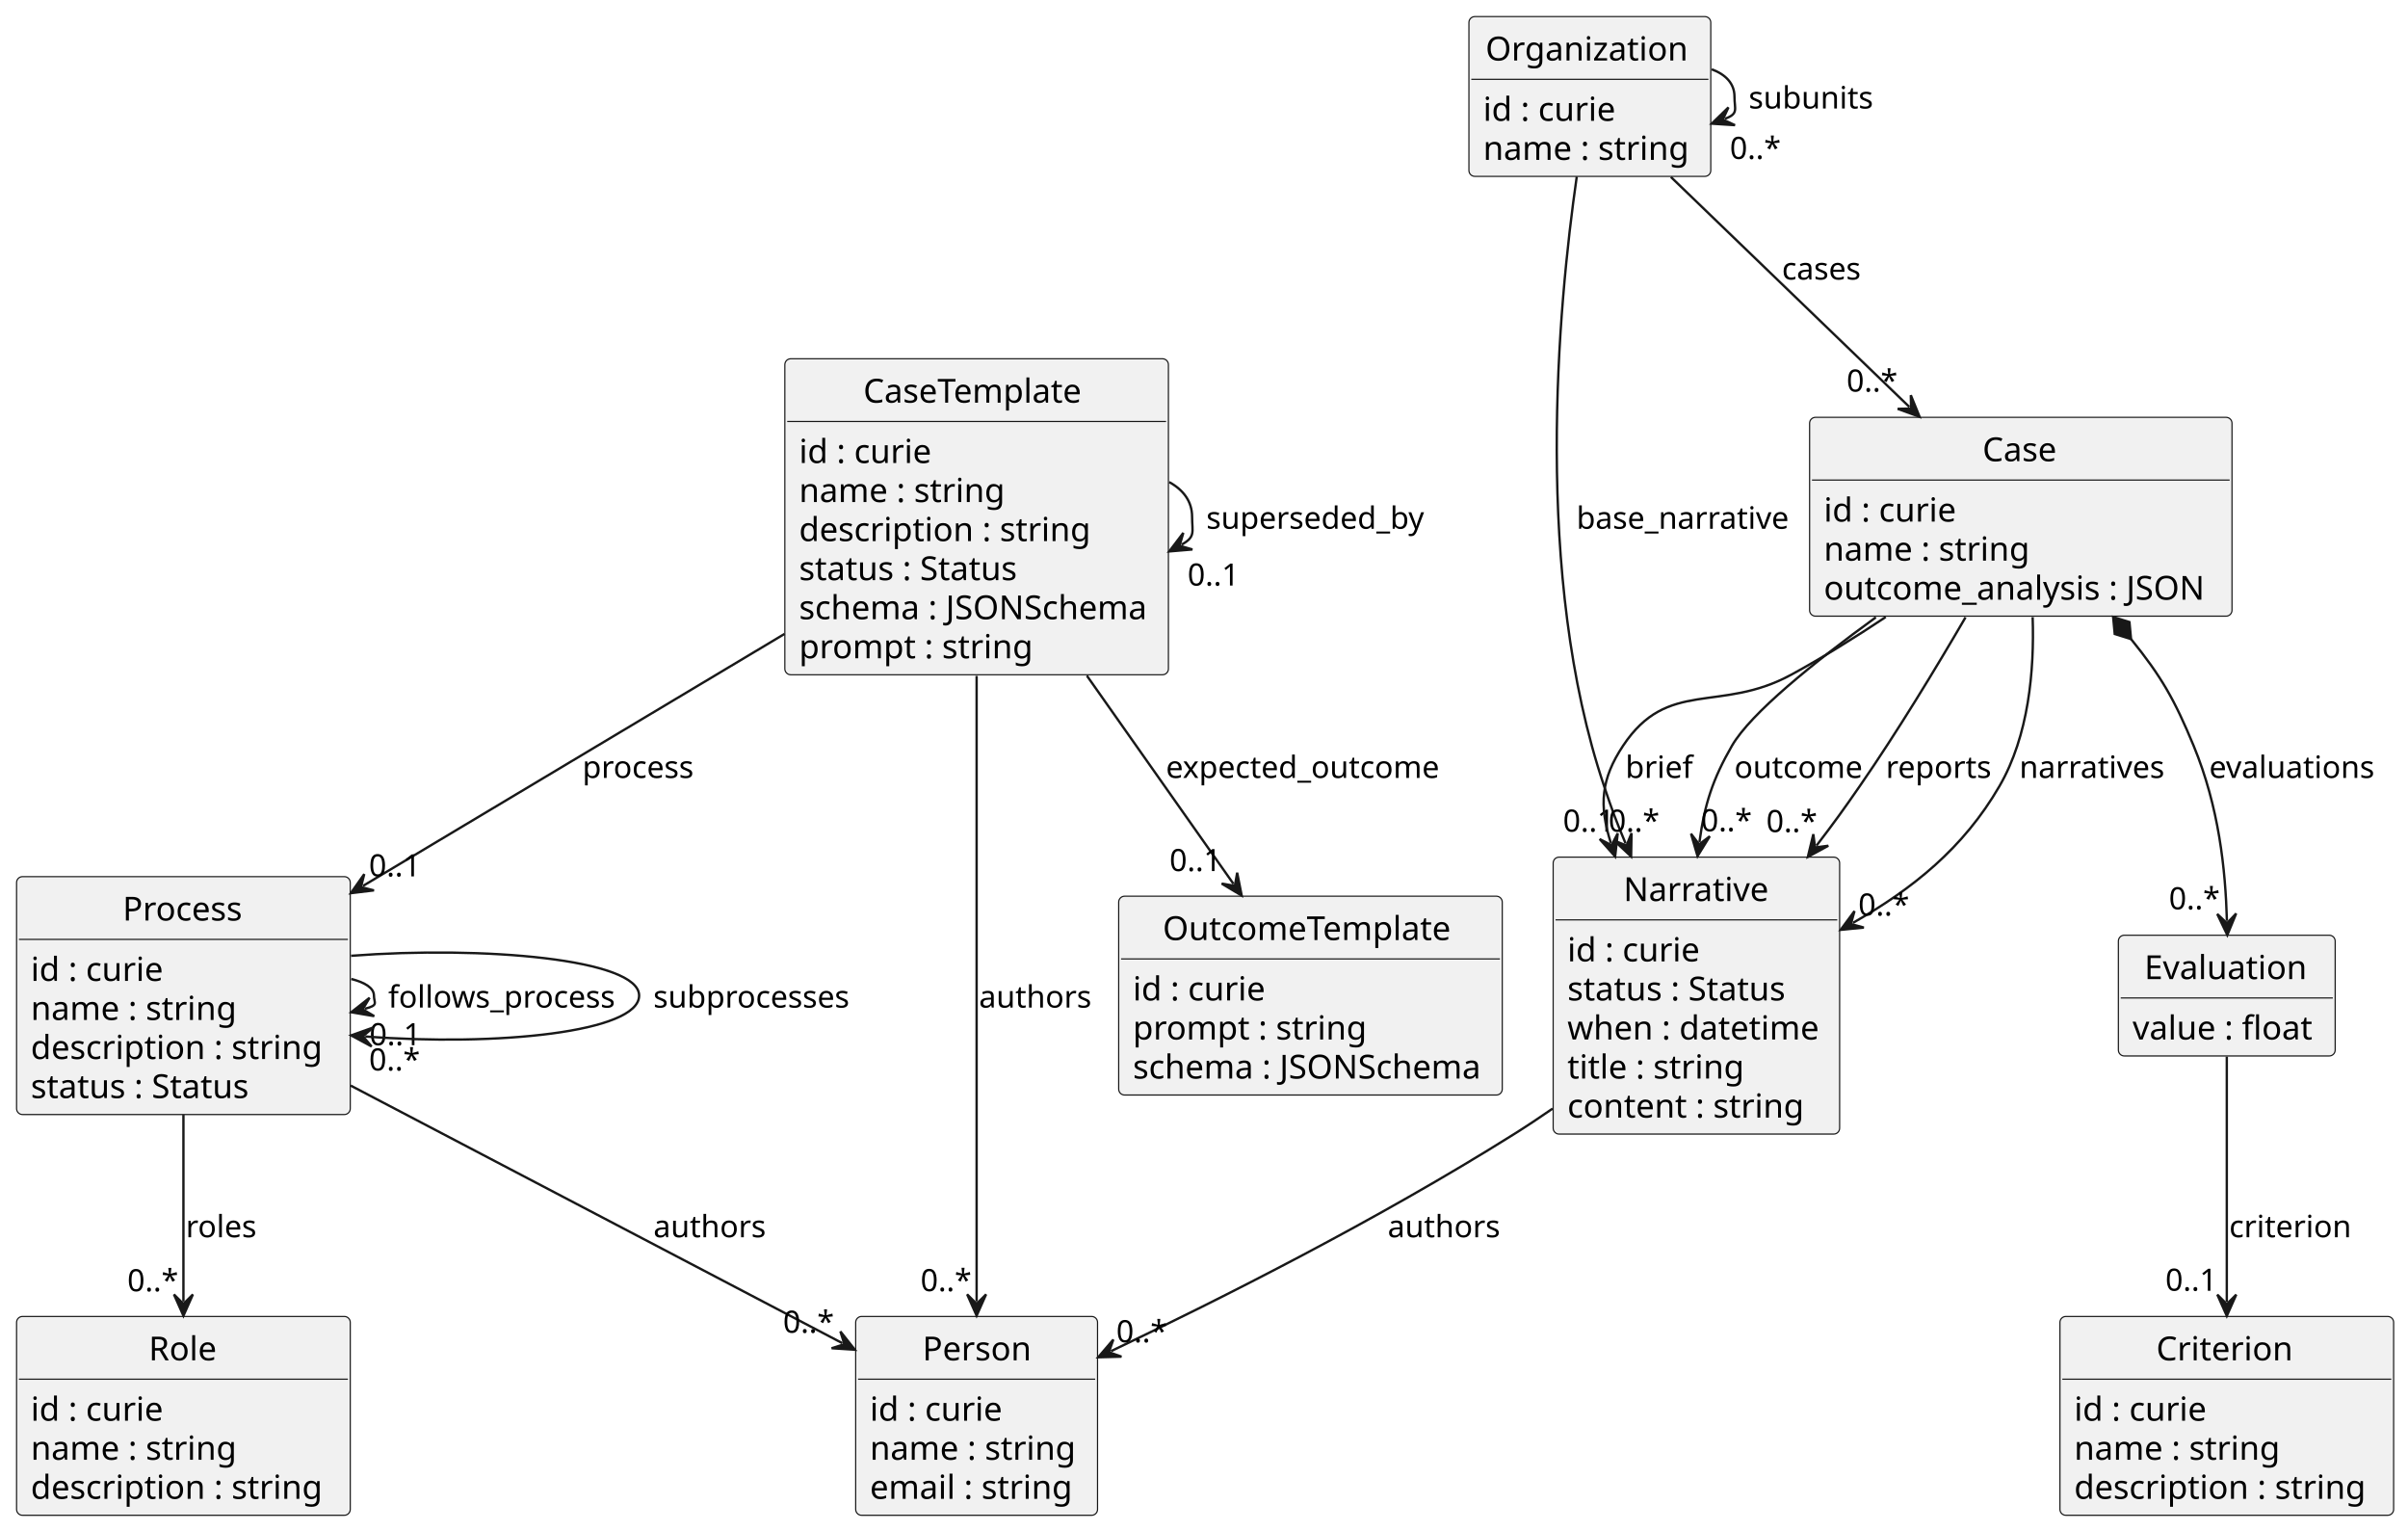
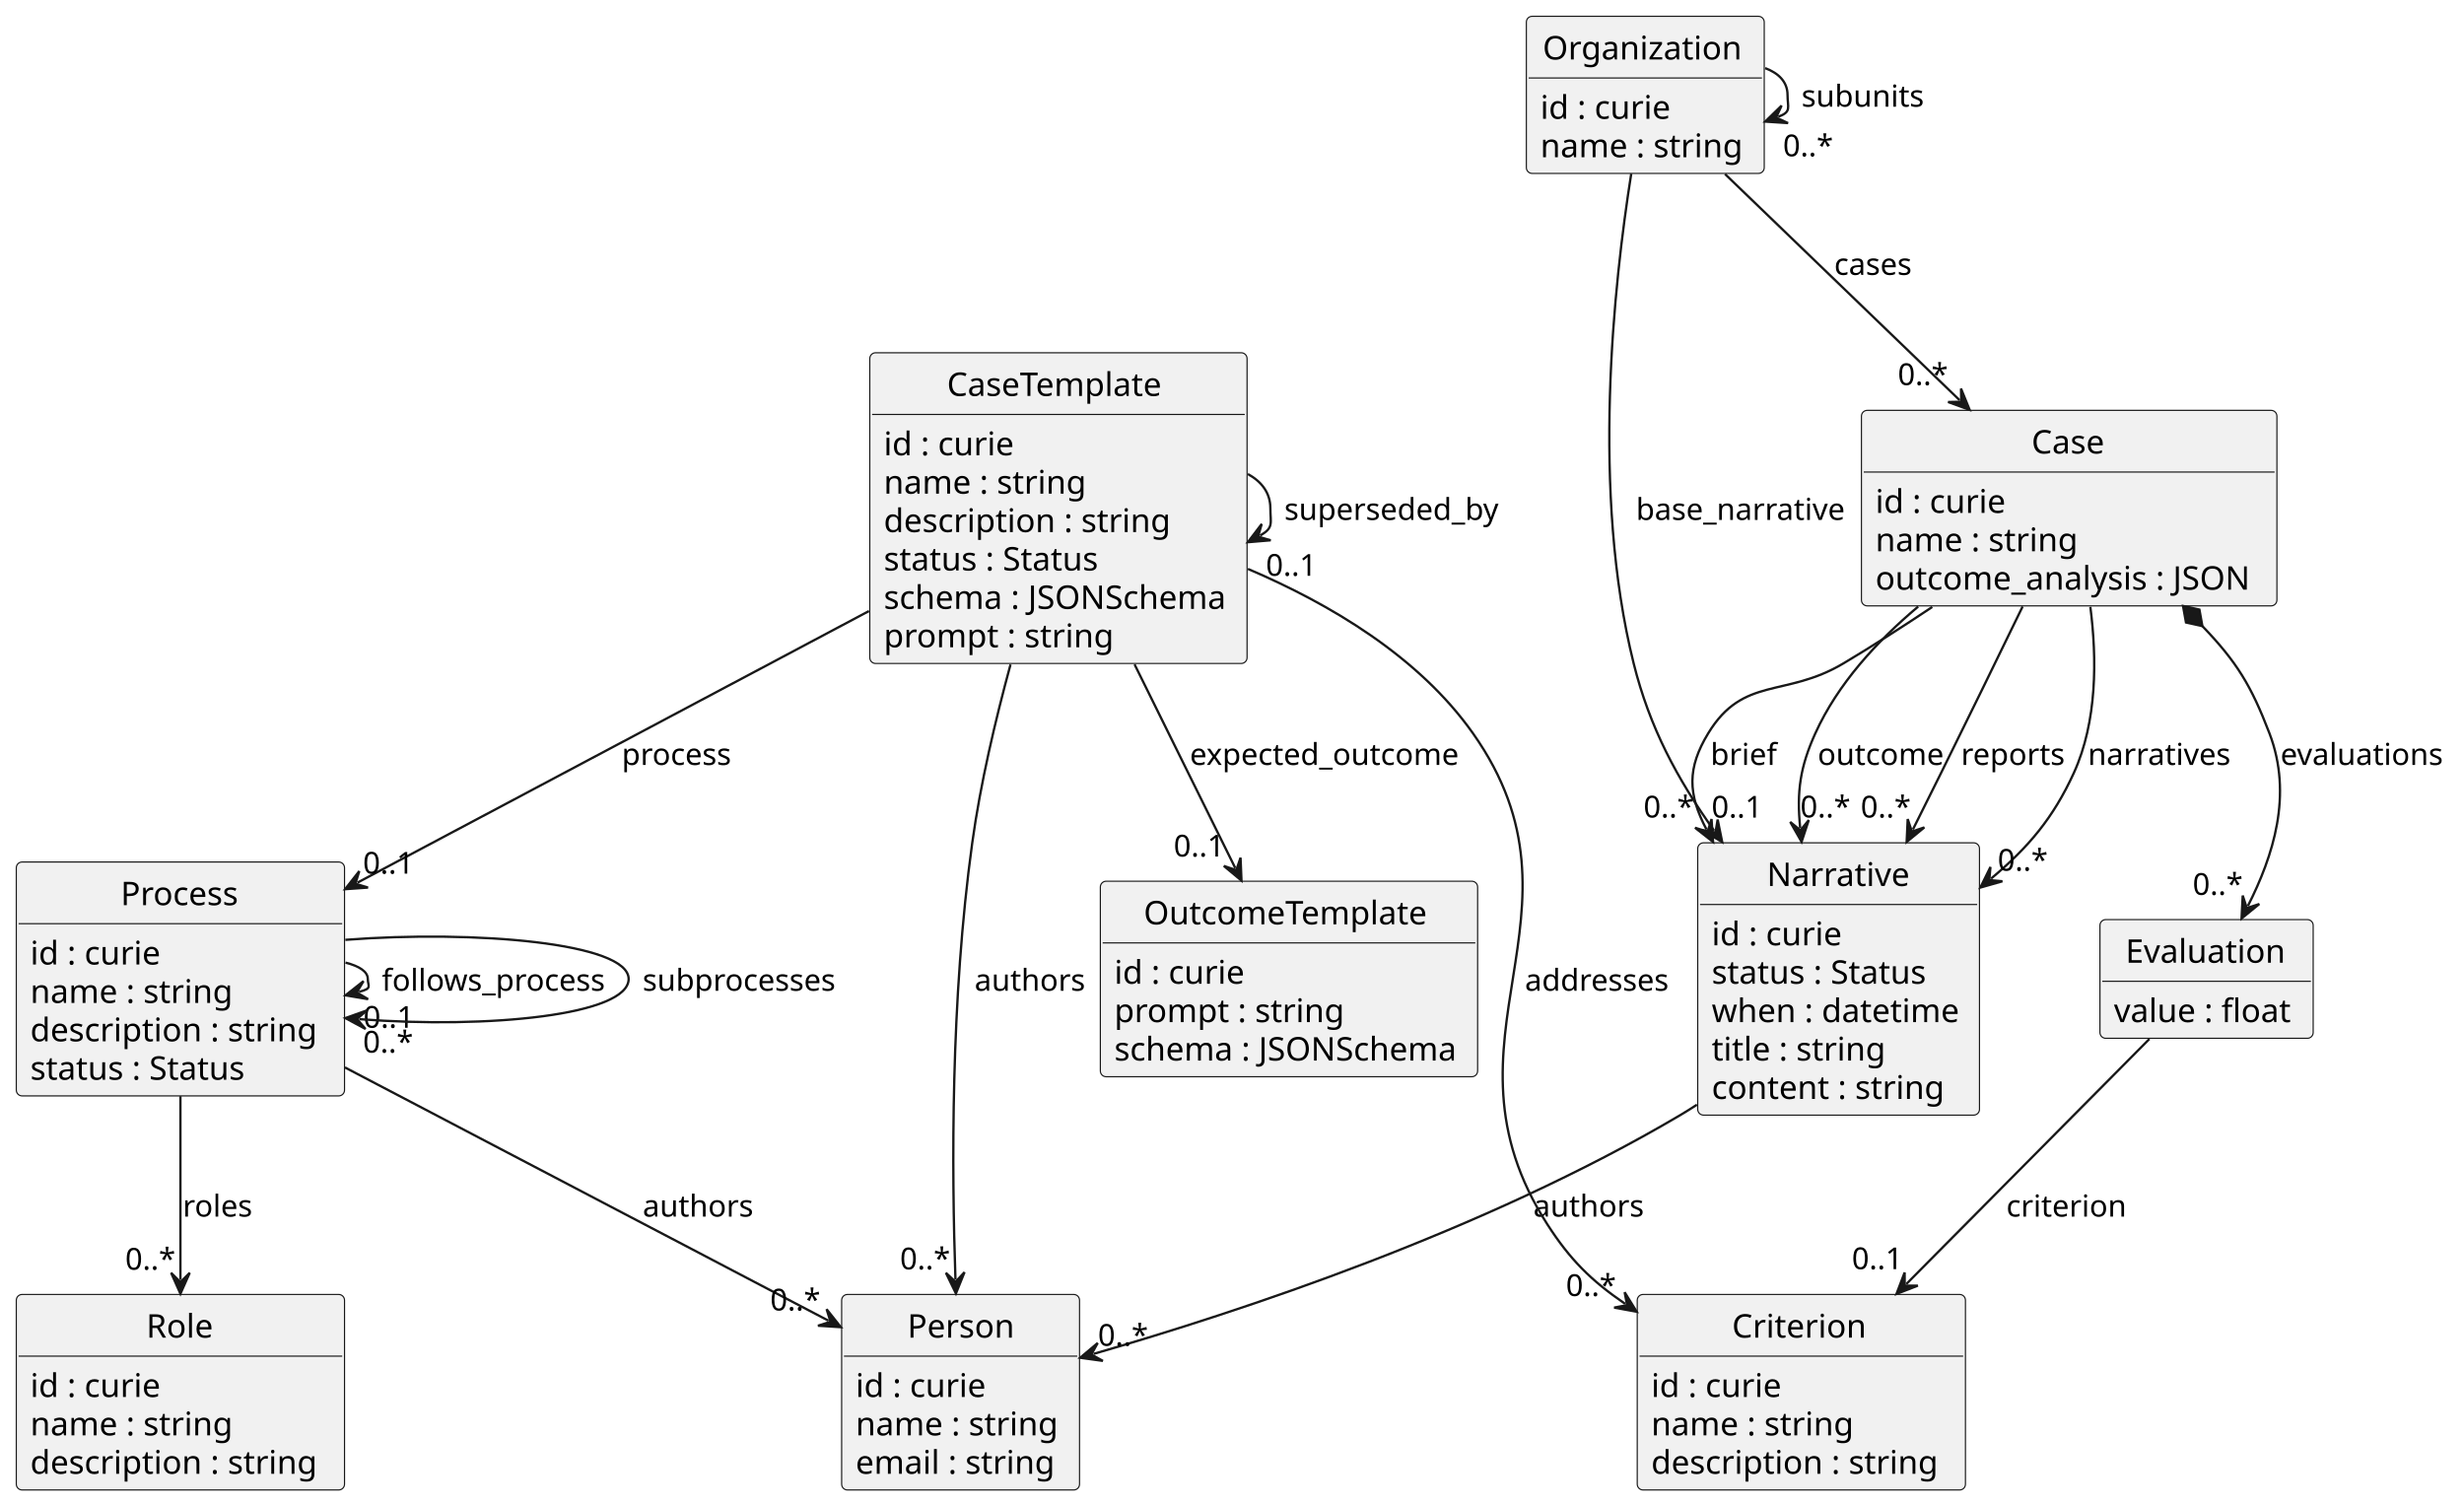
- <svg xmlns="http://www.w3.org/2000/svg" xmlns:xlink="http://www.w3.org/1999/xlink" contentStyleType="text/css" data-diagram-type="CLASS" height="646px" preserveAspectRatio="none" style="width:1017px;height:646px;background:#FFFFFF;" version="1.1" viewBox="0 0 1017 646" width="1017px" zoomAndPan="magnify">
+ <svg xmlns="http://www.w3.org/2000/svg" xmlns:xlink="http://www.w3.org/1999/xlink" contentStyleType="text/css" data-diagram-type="CLASS" height="646px" preserveAspectRatio="none" style="width:1058px;height:646px;background:#FFFFFF;" version="1.1" viewBox="0 0 1058 646" width="1058px" zoomAndPan="magnify">
  <defs />
  <g>
    <a href="" target="_top" title="None" xlink:actuate="onRequest" xlink:href="" xlink:show="new" xlink:title="None" xlink:type="simple">
      <g class="entity" data-entity="Process" data-source-line="4" data-uid="ent0002" id="entity_Process">
        <rect fill="#F1F1F1" height="100.441" rx="2.5" ry="2.5" style="stroke:#181818;stroke-width:0.5;" width="140.933" x="7" y="370.13" />
        <text fill="#000000" font-family="sans-serif" font-size="14" lengthAdjust="spacing" textLength="51.31" x="51.811" y="388.665">Process</text>
        <line style="stroke:#181818;stroke-width:0.5;" x1="8" x2="146.933" y1="396.618" y2="396.618" />
        <text fill="#000000" font-family="sans-serif" font-size="14" lengthAdjust="spacing" textLength="59.582" x="13" y="414.153">id : curie</text>
        <text fill="#000000" font-family="sans-serif" font-size="14" lengthAdjust="spacing" textLength="90.145" x="13" y="430.642">name : string</text>
        <text fill="#000000" font-family="sans-serif" font-size="14" lengthAdjust="spacing" textLength="128.933" x="13" y="447.13">description : string</text>
        <text fill="#000000" font-family="sans-serif" font-size="14" lengthAdjust="spacing" textLength="96.024" x="13" y="463.618">status : Status</text>
      </g>
    </a>
    <a href="" target="_top" title="None" xlink:actuate="onRequest" xlink:href="" xlink:show="new" xlink:title="None" xlink:type="simple">
      <g class="entity" data-entity="Role" data-source-line="10" data-uid="ent0003" id="entity_Role">
        <rect fill="#F1F1F1" height="83.953" rx="2.5" ry="2.5" style="stroke:#181818;stroke-width:0.5;" width="140.933" x="7" y="555.82" />
        <text fill="#000000" font-family="sans-serif" font-size="14" lengthAdjust="spacing" textLength="29.299" x="62.817" y="574.355">Role</text>
        <line style="stroke:#181818;stroke-width:0.5;" x1="8" x2="146.933" y1="582.308" y2="582.308" />
        <text fill="#000000" font-family="sans-serif" font-size="14" lengthAdjust="spacing" textLength="59.582" x="13" y="599.843">id : curie</text>
        <text fill="#000000" font-family="sans-serif" font-size="14" lengthAdjust="spacing" textLength="90.145" x="13" y="616.332">name : string</text>
        <text fill="#000000" font-family="sans-serif" font-size="14" lengthAdjust="spacing" textLength="128.933" x="13" y="632.82">description : string</text>
      </g>
    </a>
    <a href="" target="_top" title="None" xlink:actuate="onRequest" xlink:href="" xlink:show="new" xlink:title="None" xlink:type="simple">
      <g class="entity" data-entity="Person" data-source-line="16" data-uid="ent0005" id="entity_Person">
        <rect fill="#F1F1F1" height="83.953" rx="2.5" ry="2.5" style="stroke:#181818;stroke-width:0.5;" width="102.145" x="361.39" y="555.82" />
        <text fill="#000000" font-family="sans-serif" font-size="14" lengthAdjust="spacing" textLength="45.691" x="389.617" y="574.355">Person</text>
        <line style="stroke:#181818;stroke-width:0.5;" x1="362.39" x2="462.536" y1="582.308" y2="582.308" />
        <text fill="#000000" font-family="sans-serif" font-size="14" lengthAdjust="spacing" textLength="59.582" x="367.39" y="599.843">id : curie</text>
        <text fill="#000000" font-family="sans-serif" font-size="14" lengthAdjust="spacing" textLength="90.145" x="367.39" y="616.332">name : string</text>
        <text fill="#000000" font-family="sans-serif" font-size="14" lengthAdjust="spacing" textLength="89.551" x="367.39" y="632.82">email : string</text>
      </g>
    </a>
    <a href="" target="_top" title="None" xlink:actuate="onRequest" xlink:href="" xlink:show="new" xlink:title="None" xlink:type="simple">
      <g class="entity" data-entity="CaseTemplate" data-source-line="21" data-uid="ent0006" id="entity_CaseTemplate">
-         <rect fill="#F1F1F1" height="133.418" rx="2.5" ry="2.5" style="stroke:#181818;stroke-width:0.5;" width="162.001" x="331.47" y="151.47" />
-         <text fill="#000000" font-family="sans-serif" font-size="14" lengthAdjust="spacing" textLength="95.703" x="364.619" y="170.005">CaseTemplate</text>
-         <line style="stroke:#181818;stroke-width:0.5;" x1="332.47" x2="492.471" y1="177.958" y2="177.958" />
-         <text fill="#000000" font-family="sans-serif" font-size="14" lengthAdjust="spacing" textLength="59.582" x="337.47" y="195.493">id : curie</text>
-         <text fill="#000000" font-family="sans-serif" font-size="14" lengthAdjust="spacing" textLength="90.145" x="337.47" y="211.982">name : string</text>
-         <text fill="#000000" font-family="sans-serif" font-size="14" lengthAdjust="spacing" textLength="128.933" x="337.47" y="228.47">description : string</text>
-         <text fill="#000000" font-family="sans-serif" font-size="14" lengthAdjust="spacing" textLength="96.024" x="337.47" y="244.958">status : Status</text>
-         <text fill="#000000" font-family="sans-serif" font-size="14" lengthAdjust="spacing" textLength="150.001" x="337.47" y="261.447">schema : JSONSchema</text>
-         <text fill="#000000" font-family="sans-serif" font-size="14" lengthAdjust="spacing" textLength="103.113" x="337.47" y="277.935">prompt : string</text>
+         <rect fill="#F1F1F1" height="133.418" rx="2.5" ry="2.5" style="stroke:#181818;stroke-width:0.5;" width="162.001" x="373.47" y="151.47" />
+         <text fill="#000000" font-family="sans-serif" font-size="14" lengthAdjust="spacing" textLength="95.703" x="406.619" y="170.005">CaseTemplate</text>
+         <line style="stroke:#181818;stroke-width:0.5;" x1="374.47" x2="534.471" y1="177.958" y2="177.958" />
+         <text fill="#000000" font-family="sans-serif" font-size="14" lengthAdjust="spacing" textLength="59.582" x="379.47" y="195.493">id : curie</text>
+         <text fill="#000000" font-family="sans-serif" font-size="14" lengthAdjust="spacing" textLength="90.145" x="379.47" y="211.982">name : string</text>
+         <text fill="#000000" font-family="sans-serif" font-size="14" lengthAdjust="spacing" textLength="128.933" x="379.47" y="228.47">description : string</text>
+         <text fill="#000000" font-family="sans-serif" font-size="14" lengthAdjust="spacing" textLength="96.024" x="379.47" y="244.958">status : Status</text>
+         <text fill="#000000" font-family="sans-serif" font-size="14" lengthAdjust="spacing" textLength="150.001" x="379.47" y="261.447">schema : JSONSchema</text>
+         <text fill="#000000" font-family="sans-serif" font-size="14" lengthAdjust="spacing" textLength="103.113" x="379.47" y="277.935">prompt : string</text>
      </g>
    </a>
    <a href="" target="_top" title="None" xlink:actuate="onRequest" xlink:href="" xlink:show="new" xlink:title="None" xlink:type="simple">
      <g class="entity" data-entity="Narrative" data-source-line="33" data-uid="ent0011" id="entity_Narrative">
-         <rect fill="#F1F1F1" height="116.93" rx="2.5" ry="2.5" style="stroke:#181818;stroke-width:0.5;" width="120.985" x="655.97" y="361.89" />
-         <text fill="#000000" font-family="sans-serif" font-size="14" lengthAdjust="spacing" textLength="61.592" x="685.667" y="380.425">Narrative</text>
-         <line style="stroke:#181818;stroke-width:0.5;" x1="656.97" x2="775.955" y1="388.378" y2="388.378" />
-         <text fill="#000000" font-family="sans-serif" font-size="14" lengthAdjust="spacing" textLength="59.582" x="661.97" y="405.913">id : curie</text>
-         <text fill="#000000" font-family="sans-serif" font-size="14" lengthAdjust="spacing" textLength="96.024" x="661.97" y="422.402">status : Status</text>
-         <text fill="#000000" font-family="sans-serif" font-size="14" lengthAdjust="spacing" textLength="108.985" x="661.97" y="438.89">when : datetime</text>
-         <text fill="#000000" font-family="sans-serif" font-size="14" lengthAdjust="spacing" textLength="79.222" x="661.97" y="455.378">title : string</text>
-         <text fill="#000000" font-family="sans-serif" font-size="14" lengthAdjust="spacing" textLength="104.275" x="661.97" y="471.867">content : string</text>
+         <rect fill="#F1F1F1" height="116.93" rx="2.5" ry="2.5" style="stroke:#181818;stroke-width:0.5;" width="120.985" x="728.97" y="361.89" />
+         <text fill="#000000" font-family="sans-serif" font-size="14" lengthAdjust="spacing" textLength="61.592" x="758.667" y="380.425">Narrative</text>
+         <line style="stroke:#181818;stroke-width:0.5;" x1="729.97" x2="848.955" y1="388.378" y2="388.378" />
+         <text fill="#000000" font-family="sans-serif" font-size="14" lengthAdjust="spacing" textLength="59.582" x="734.97" y="405.913">id : curie</text>
+         <text fill="#000000" font-family="sans-serif" font-size="14" lengthAdjust="spacing" textLength="96.024" x="734.97" y="422.402">status : Status</text>
+         <text fill="#000000" font-family="sans-serif" font-size="14" lengthAdjust="spacing" textLength="108.985" x="734.97" y="438.89">when : datetime</text>
+         <text fill="#000000" font-family="sans-serif" font-size="14" lengthAdjust="spacing" textLength="79.222" x="734.97" y="455.378">title : string</text>
+         <text fill="#000000" font-family="sans-serif" font-size="14" lengthAdjust="spacing" textLength="104.275" x="734.97" y="471.867">content : string</text>
      </g>
    </a>
    <a href="" target="_top" title="None" xlink:actuate="onRequest" xlink:href="" xlink:show="new" xlink:title="None" xlink:type="simple">
      <g class="entity" data-entity="OutcomeTemplate" data-source-line="42" data-uid="ent0014" id="entity_OutcomeTemplate">
        <rect fill="#F1F1F1" height="83.953" rx="2.5" ry="2.5" style="stroke:#181818;stroke-width:0.5;" width="162.001" x="472.47" y="378.38" />
        <text fill="#000000" font-family="sans-serif" font-size="14" lengthAdjust="spacing" textLength="124.79" x="491.075" y="396.915">OutcomeTemplate</text>
        <line style="stroke:#181818;stroke-width:0.5;" x1="473.47" x2="633.471" y1="404.868" y2="404.868" />
        <text fill="#000000" font-family="sans-serif" font-size="14" lengthAdjust="spacing" textLength="59.582" x="478.47" y="422.403">id : curie</text>
        <text fill="#000000" font-family="sans-serif" font-size="14" lengthAdjust="spacing" textLength="103.113" x="478.47" y="438.892">prompt : string</text>
        <text fill="#000000" font-family="sans-serif" font-size="14" lengthAdjust="spacing" textLength="150.001" x="478.47" y="455.38">schema : JSONSchema</text>
      </g>
    </a>
    <a href="" target="_top" title="None" xlink:actuate="onRequest" xlink:href="" xlink:show="new" xlink:title="None" xlink:type="simple">
      <g class="entity" data-entity="Organization" data-source-line="48" data-uid="ent0016" id="entity_Organization">
-         <rect fill="#F1F1F1" height="67.465" rx="2.5" ry="2.5" style="stroke:#181818;stroke-width:0.5;" width="102.145" x="620.39" y="7" />
-         <text fill="#000000" font-family="sans-serif" font-size="14" lengthAdjust="spacing" textLength="88.129" x="627.398" y="25.535">Organization</text>
-         <line style="stroke:#181818;stroke-width:0.5;" x1="621.39" x2="721.535" y1="33.488" y2="33.488" />
-         <text fill="#000000" font-family="sans-serif" font-size="14" lengthAdjust="spacing" textLength="59.582" x="626.39" y="51.023">id : curie</text>
-         <text fill="#000000" font-family="sans-serif" font-size="14" lengthAdjust="spacing" textLength="90.145" x="626.39" y="67.512">name : string</text>
+         <rect fill="#F1F1F1" height="67.465" rx="2.5" ry="2.5" style="stroke:#181818;stroke-width:0.5;" width="102.145" x="655.39" y="7" />
+         <text fill="#000000" font-family="sans-serif" font-size="14" lengthAdjust="spacing" textLength="88.129" x="662.398" y="25.535">Organization</text>
+         <line style="stroke:#181818;stroke-width:0.5;" x1="656.39" x2="756.535" y1="33.488" y2="33.488" />
+         <text fill="#000000" font-family="sans-serif" font-size="14" lengthAdjust="spacing" textLength="59.582" x="661.39" y="51.023">id : curie</text>
+         <text fill="#000000" font-family="sans-serif" font-size="14" lengthAdjust="spacing" textLength="90.145" x="661.39" y="67.512">name : string</text>
      </g>
    </a>
    <a href="" target="_top" title="None" xlink:actuate="onRequest" xlink:href="" xlink:show="new" xlink:title="None" xlink:type="simple">
      <g class="entity" data-entity="Case" data-source-line="52" data-uid="ent0017" id="entity_Case">
-         <rect fill="#F1F1F1" height="83.953" rx="2.5" ry="2.5" style="stroke:#181818;stroke-width:0.5;" width="178.4" x="764.27" y="176.2" />
-         <text fill="#000000" font-family="sans-serif" font-size="14" lengthAdjust="spacing" textLength="32.355" x="837.293" y="194.735">Case</text>
-         <line style="stroke:#181818;stroke-width:0.5;" x1="765.27" x2="941.67" y1="202.688" y2="202.688" />
-         <text fill="#000000" font-family="sans-serif" font-size="14" lengthAdjust="spacing" textLength="59.582" x="770.27" y="220.223">id : curie</text>
-         <text fill="#000000" font-family="sans-serif" font-size="14" lengthAdjust="spacing" textLength="90.145" x="770.27" y="236.712">name : string</text>
-         <text fill="#000000" font-family="sans-serif" font-size="14" lengthAdjust="spacing" textLength="166.4" x="770.27" y="253.2">outcome_analysis : JSON</text>
+         <rect fill="#F1F1F1" height="83.953" rx="2.5" ry="2.5" style="stroke:#181818;stroke-width:0.5;" width="178.4" x="799.27" y="176.2" />
+         <text fill="#000000" font-family="sans-serif" font-size="14" lengthAdjust="spacing" textLength="32.355" x="872.293" y="194.735">Case</text>
+         <line style="stroke:#181818;stroke-width:0.5;" x1="800.27" x2="976.67" y1="202.688" y2="202.688" />
+         <text fill="#000000" font-family="sans-serif" font-size="14" lengthAdjust="spacing" textLength="59.582" x="805.27" y="220.223">id : curie</text>
+         <text fill="#000000" font-family="sans-serif" font-size="14" lengthAdjust="spacing" textLength="90.145" x="805.27" y="236.712">name : string</text>
+         <text fill="#000000" font-family="sans-serif" font-size="14" lengthAdjust="spacing" textLength="166.4" x="805.27" y="253.2">outcome_analysis : JSON</text>
      </g>
    </a>
    <a href="" target="_top" title="None" xlink:actuate="onRequest" xlink:href="" xlink:show="new" xlink:title="None" xlink:type="simple">
      <g class="entity" data-entity="Evaluation" data-source-line="64" data-uid="ent0025" id="entity_Evaluation">
-         <rect fill="#F1F1F1" height="50.977" rx="2.5" ry="2.5" style="stroke:#181818;stroke-width:0.5;" width="91.564" x="894.68" y="394.86" />
-         <text fill="#000000" font-family="sans-serif" font-size="14" lengthAdjust="spacing" textLength="69.603" x="905.66" y="413.395">Evaluation</text>
-         <line style="stroke:#181818;stroke-width:0.5;" x1="895.68" x2="985.244" y1="421.348" y2="421.348" />
-         <text fill="#000000" font-family="sans-serif" font-size="14" lengthAdjust="spacing" textLength="79.564" x="900.68" y="438.883">value : float</text>
+         <rect fill="#F1F1F1" height="50.977" rx="2.5" ry="2.5" style="stroke:#181818;stroke-width:0.5;" width="91.564" x="901.68" y="394.86" />
+         <text fill="#000000" font-family="sans-serif" font-size="14" lengthAdjust="spacing" textLength="69.603" x="912.66" y="413.395">Evaluation</text>
+         <line style="stroke:#181818;stroke-width:0.5;" x1="902.68" x2="992.244" y1="421.348" y2="421.348" />
+         <text fill="#000000" font-family="sans-serif" font-size="14" lengthAdjust="spacing" textLength="79.564" x="907.68" y="438.883">value : float</text>
      </g>
    </a>
    <a href="" target="_top" title="None" xlink:actuate="onRequest" xlink:href="" xlink:show="new" xlink:title="None" xlink:type="simple">
      <g class="entity" data-entity="Criterion" data-source-line="67" data-uid="ent0026" id="entity_Criterion">
-         <rect fill="#F1F1F1" height="83.953" rx="2.5" ry="2.5" style="stroke:#181818;stroke-width:0.5;" width="140.933" x="870" y="555.82" />
-         <text fill="#000000" font-family="sans-serif" font-size="14" lengthAdjust="spacing" textLength="59.562" x="910.686" y="574.355">Criterion</text>
-         <line style="stroke:#181818;stroke-width:0.5;" x1="871" x2="1009.933" y1="582.308" y2="582.308" />
-         <text fill="#000000" font-family="sans-serif" font-size="14" lengthAdjust="spacing" textLength="59.582" x="876" y="599.843">id : curie</text>
-         <text fill="#000000" font-family="sans-serif" font-size="14" lengthAdjust="spacing" textLength="90.145" x="876" y="616.332">name : string</text>
-         <text fill="#000000" font-family="sans-serif" font-size="14" lengthAdjust="spacing" textLength="128.933" x="876" y="632.82">description : string</text>
+         <rect fill="#F1F1F1" height="83.953" rx="2.5" ry="2.5" style="stroke:#181818;stroke-width:0.5;" width="140.933" x="703" y="555.82" />
+         <text fill="#000000" font-family="sans-serif" font-size="14" lengthAdjust="spacing" textLength="59.562" x="743.686" y="574.355">Criterion</text>
+         <line style="stroke:#181818;stroke-width:0.5;" x1="704" x2="842.933" y1="582.308" y2="582.308" />
+         <text fill="#000000" font-family="sans-serif" font-size="14" lengthAdjust="spacing" textLength="59.582" x="709" y="599.843">id : curie</text>
+         <text fill="#000000" font-family="sans-serif" font-size="14" lengthAdjust="spacing" textLength="90.145" x="709" y="616.332">name : string</text>
+         <text fill="#000000" font-family="sans-serif" font-size="14" lengthAdjust="spacing" textLength="128.933" x="709" y="632.82">description : string</text>
      </g>
    </a>
    <g class="link" data-entity-1="Process" data-entity-2="Role" data-source-line="15" data-uid="lnk4" id="link_Process_Role">
      <path codeLine="15" d="M77.47,470.69 C77.47,497.45 77.47,524.14 77.47,549.53" fill="none" id="Process-to-Role" style="stroke:#181818;stroke-width:1;" />
      <polygon fill="#181818" points="77.47,555.53,81.47,546.53,77.47,550.53,73.47,546.53,77.47,555.53" style="stroke:#181818;stroke-width:1;" />
      <text fill="#000000" font-family="sans-serif" font-size="13" lengthAdjust="spacing" textLength="30.932" x="78.47" y="522.388">roles</text>
      <text fill="#000000" font-family="sans-serif" font-size="13" lengthAdjust="spacing" textLength="22.712" x="53.774" y="545.192">0..*</text>
    </g>
    <g class="link" data-entity-1="Process" data-entity-2="Process" data-source-line="29" data-uid="lnk7" id="link_Process_Process">
      <path codeLine="29" d="M148.35,413.33 C154.26,414.84 157.93,417.18 157.93,420.35 C157.93,423.52 160.073,424.385 154.163,425.895" fill="none" id="Process-to-Process" style="stroke:#181818;stroke-width:1;" />
      <polygon fill="#181818" points="148.35,427.38,158.06,429.028,153.194,426.142,156.08,421.277,148.35,427.38" style="stroke:#181818;stroke-width:1;" />
      <text fill="#000000" font-family="sans-serif" font-size="13" lengthAdjust="spacing" textLength="100.052" x="163.93" y="425.418">follows_process</text>
      <text fill="#000000" font-family="sans-serif" font-size="13" lengthAdjust="spacing" textLength="24.667" x="156.022" y="441.302">0..1</text>
    </g>
    <g class="link" data-entity-1="Process" data-entity-2="Process" data-source-line="30" data-uid="lnk8" id="link_Process_Process">
      <path codeLine="30" d="M148.28,403.55 C203.93,399.29 269.93,404.89 269.93,420.35 C269.93,435.81 209.912,441.868 154.262,437.608" fill="none" id="Process-to-Process-1" style="stroke:#181818;stroke-width:1;" />
      <polygon fill="#181818" points="148.28,437.15,156.948,441.825,153.265,437.532,157.559,433.849,148.28,437.15" style="stroke:#181818;stroke-width:1;" />
      <text fill="#000000" font-family="sans-serif" font-size="13" lengthAdjust="spacing" textLength="85.389" x="275.93" y="425.418">subprocesses</text>
      <text fill="#000000" font-family="sans-serif" font-size="13" lengthAdjust="spacing" textLength="22.712" x="155.855" y="451.973">0..*</text>
    </g>
    <g class="link" data-entity-1="Process" data-entity-2="Person" data-source-line="31" data-uid="lnk9" id="link_Process_Person">
      <path codeLine="31" d="M148.1,458.34 C211.83,491.72 298.755,537.246 355.735,567.086" fill="none" id="Process-to-Person" style="stroke:#181818;stroke-width:1;" />
      <polygon fill="#181818" points="361.05,569.87,354.933,562.151,356.621,567.55,351.221,569.238,361.05,569.87" style="stroke:#181818;stroke-width:1;" />
      <text fill="#000000" font-family="sans-serif" font-size="13" lengthAdjust="spacing" textLength="48.109" x="275.97" y="522.388">authors</text>
      <text fill="#000000" font-family="sans-serif" font-size="13" lengthAdjust="spacing" textLength="22.712" x="330.711" y="562.699">0..*</text>
    </g>
    <g class="link" data-entity-1="CaseTemplate" data-entity-2="Process" data-source-line="32" data-uid="lnk10" id="link_CaseTemplate_Process">
-       <path codeLine="32" d="M331.37,267.63 C275.41,301.07 206.881,342.022 153.31,374.032" fill="none" id="CaseTemplate-to-Process" style="stroke:#181818;stroke-width:1;" />
-       <polygon fill="#181818" points="148.16,377.11,157.938,375.927,152.452,374.545,153.834,369.06,148.16,377.11" style="stroke:#181818;stroke-width:1;" />
-       <text fill="#000000" font-family="sans-serif" font-size="13" lengthAdjust="spacing" textLength="48.642" x="245.97" y="328.458">process</text>
-       <text fill="#000000" font-family="sans-serif" font-size="13" lengthAdjust="spacing" textLength="24.667" x="155.814" y="370.015">0..1</text>
+       <path codeLine="32" d="M373.13,262.37 C306.13,297.94 217.399,345.057 153.489,378.986" fill="none" id="CaseTemplate-to-Process" style="stroke:#181818;stroke-width:1;" />
+       <polygon fill="#181818" points="148.19,381.8,158.015,381.113,152.606,379.455,154.263,374.047,148.19,381.8" style="stroke:#181818;stroke-width:1;" />
+       <text fill="#000000" font-family="sans-serif" font-size="13" lengthAdjust="spacing" textLength="48.642" x="266.97" y="328.458">process</text>
+       <text fill="#000000" font-family="sans-serif" font-size="13" lengthAdjust="spacing" textLength="24.667" x="155.847" y="375.137">0..1</text>
    </g>
    <g class="link" data-entity-1="CaseTemplate" data-entity-2="Person" data-source-line="40" data-uid="lnk12" id="link_CaseTemplate_Person">
-       <path codeLine="40" d="M412.47,285.39 C412.47,363.33 412.47,484.39 412.47,549.49" fill="none" id="CaseTemplate-to-Person" style="stroke:#181818;stroke-width:1;" />
-       <polygon fill="#181818" points="412.47,555.49,416.47,546.49,412.47,550.49,408.47,546.49,412.47,555.49" style="stroke:#181818;stroke-width:1;" />
-       <text fill="#000000" font-family="sans-serif" font-size="13" lengthAdjust="spacing" textLength="48.109" x="413.47" y="425.418">authors</text>
-       <text fill="#000000" font-family="sans-serif" font-size="13" lengthAdjust="spacing" textLength="22.712" x="388.775" y="545.145">0..*</text>
+       <path codeLine="40" d="M433.9,285.33 C427.39,309.21 420.97,336.53 417.47,361.89 C408.16,429.16 408.634,502.303 410.254,549.404" fill="none" id="CaseTemplate-to-Person" style="stroke:#181818;stroke-width:1;" />
+       <polygon fill="#181818" points="410.46,555.4,414.148,546.268,410.288,550.403,406.153,546.543,410.46,555.4" style="stroke:#181818;stroke-width:1;" />
+       <text fill="#000000" font-family="sans-serif" font-size="13" lengthAdjust="spacing" textLength="48.109" x="418.47" y="425.418">authors</text>
+       <text fill="#000000" font-family="sans-serif" font-size="13" lengthAdjust="spacing" textLength="22.712" x="386.444" y="545.041">0..*</text>
    </g>
    <g class="link" data-entity-1="Narrative" data-entity-2="Person" data-source-line="41" data-uid="lnk13" id="link_Narrative_Person">
-       <path codeLine="41" d="M655.73,468.07 C650.31,471.81 644.84,475.45 639.47,478.82 C581.34,515.28 516.106,548.117 469.226,570.477" fill="none" id="Narrative-to-Person" style="stroke:#181818;stroke-width:1;" />
-       <polygon fill="#181818" points="463.81,573.06,473.655,572.796,468.323,570.908,470.211,565.575,463.81,573.06" style="stroke:#181818;stroke-width:1;" />
-       <text fill="#000000" font-family="sans-serif" font-size="13" lengthAdjust="spacing" textLength="48.109" x="586.08" y="522.388">authors</text>
-       <text fill="#000000" font-family="sans-serif" font-size="13" lengthAdjust="spacing" textLength="22.712" x="471.452" y="566.718">0..*</text>
+       <path codeLine="41" d="M728.64,474.34 C726.26,475.9 723.86,477.4 721.47,478.82 C636.78,528.8 532.884,563.034 469.564,581.334" fill="none" id="Narrative-to-Person" style="stroke:#181818;stroke-width:1;" />
+       <polygon fill="#181818" points="463.8,583,473.557,584.344,468.603,581.612,471.336,576.659,463.8,583" style="stroke:#181818;stroke-width:1;" />
+       <text fill="#000000" font-family="sans-serif" font-size="13" lengthAdjust="spacing" textLength="48.109" x="658.39" y="522.388">authors</text>
+       <text fill="#000000" font-family="sans-serif" font-size="13" lengthAdjust="spacing" textLength="22.712" x="471.441" y="577.87">0..*</text>
    </g>
    <g class="link" data-entity-1="CaseTemplate" data-entity-2="OutcomeTemplate" data-source-line="47" data-uid="lnk15" id="link_CaseTemplate_OutcomeTemplate">
-       <path codeLine="47" d="M459.03,285.28 C480.6,315.91 502.126,346.454 520.966,373.214" fill="none" id="CaseTemplate-to-OutcomeTemplate" style="stroke:#181818;stroke-width:1;" />
-       <polygon fill="#181818" points="524.42,378.12,522.51,368.458,521.542,374.032,515.968,373.064,524.42,378.12" style="stroke:#181818;stroke-width:1;" />
-       <text fill="#000000" font-family="sans-serif" font-size="13" lengthAdjust="spacing" textLength="119.025" x="492.41" y="328.458">expected_outcome</text>
-       <text fill="#000000" font-family="sans-serif" font-size="13" lengthAdjust="spacing" textLength="24.667" x="493.931" y="367.786">0..1</text>
+       <path codeLine="47" d="M487.16,285.28 C502.31,315.91 517.181,345.981 530.411,372.741" fill="none" id="CaseTemplate-to-OutcomeTemplate" style="stroke:#181818;stroke-width:1;" />
+       <polygon fill="#181818" points="533.07,378.12,532.667,368.279,530.854,373.638,525.496,371.825,533.07,378.12" style="stroke:#181818;stroke-width:1;" />
+       <text fill="#000000" font-family="sans-serif" font-size="13" lengthAdjust="spacing" textLength="119.025" x="510.89" y="328.458">expected_outcome</text>
+       <text fill="#000000" font-family="sans-serif" font-size="13" lengthAdjust="spacing" textLength="24.667" x="503.959" y="367.786">0..1</text>
    </g>
    <g class="link" data-entity-1="Organization" data-entity-2="Case" data-source-line="57" data-uid="lnk18" id="link_Organization_Case">
-       <path codeLine="57" d="M705.7,74.74 C735.46,103.42 774.38,140.946 806.41,171.816" fill="none" id="Organization-to-Case" style="stroke:#181818;stroke-width:1;" />
-       <polygon fill="#181818" points="810.73,175.98,807.026,166.854,807.13,172.51,801.474,172.615,810.73,175.98" style="stroke:#181818;stroke-width:1;" />
-       <text fill="#000000" font-family="sans-serif" font-size="13" lengthAdjust="spacing" textLength="34.334" x="752.57" y="118.038">cases</text>
-       <text fill="#000000" font-family="sans-serif" font-size="13" lengthAdjust="spacing" textLength="22.712" x="779.888" y="165.343">0..*</text>
+       <path codeLine="57" d="M740.7,74.74 C770.46,103.42 809.38,140.946 841.41,171.816" fill="none" id="Organization-to-Case" style="stroke:#181818;stroke-width:1;" />
+       <polygon fill="#181818" points="845.73,175.98,842.026,166.854,842.13,172.51,836.474,172.615,845.73,175.98" style="stroke:#181818;stroke-width:1;" />
+       <text fill="#000000" font-family="sans-serif" font-size="13" lengthAdjust="spacing" textLength="34.334" x="787.57" y="118.038">cases</text>
+       <text fill="#000000" font-family="sans-serif" font-size="13" lengthAdjust="spacing" textLength="22.712" x="814.888" y="165.343">0..*</text>
    </g>
    <g class="link" data-entity-1="Organization" data-entity-2="Organization" data-source-line="58" data-uid="lnk19" id="link_Organization_Organization">
-       <path codeLine="58" d="M722.93,29.26 C728.76,31.41 732.54,35.23 732.54,40.74 C732.54,46.24 734.389,47.984 728.559,50.134" fill="none" id="Organization-to-Organization" style="stroke:#181818;stroke-width:1;" />
-       <polygon fill="#181818" points="722.93,52.21,732.758,52.849,727.621,50.48,729.99,45.343,722.93,52.21" style="stroke:#181818;stroke-width:1;" />
-       <text fill="#000000" font-family="sans-serif" font-size="13" lengthAdjust="spacing" textLength="54.26" x="738.54" y="45.808">subunits</text>
-       <text fill="#000000" font-family="sans-serif" font-size="13" lengthAdjust="spacing" textLength="22.712" x="730.587" y="67.11">0..*</text>
+       <path codeLine="58" d="M757.93,29.26 C763.76,31.41 767.54,35.23 767.54,40.74 C767.54,46.24 769.389,47.984 763.559,50.134" fill="none" id="Organization-to-Organization" style="stroke:#181818;stroke-width:1;" />
+       <polygon fill="#181818" points="757.93,52.21,767.758,52.849,762.621,50.48,764.99,45.343,757.93,52.21" style="stroke:#181818;stroke-width:1;" />
+       <text fill="#000000" font-family="sans-serif" font-size="13" lengthAdjust="spacing" textLength="54.26" x="773.54" y="45.808">subunits</text>
+       <text fill="#000000" font-family="sans-serif" font-size="13" lengthAdjust="spacing" textLength="22.712" x="765.587" y="67.11">0..*</text>
    </g>
    <g class="link" data-entity-1="Organization" data-entity-2="Narrative" data-source-line="59" data-uid="lnk20" id="link_Organization_Narrative">
-       <path codeLine="59" d="M665.93,74.59 C658.01,129.54 647.49,242.83 677.47,331.89 C680.75,341.66 682.4,346.295 686.55,356.095" fill="none" id="Organization-to-Narrative" style="stroke:#181818;stroke-width:1;" />
-       <polygon fill="#181818" points="688.89,361.62,689.064,351.773,686.94,357.016,681.697,354.892,688.89,361.62" style="stroke:#181818;stroke-width:1;" />
-       <text fill="#000000" font-family="sans-serif" font-size="13" lengthAdjust="spacing" textLength="91.387" x="665.81" y="223.248">base_narrative</text>
-       <text fill="#000000" font-family="sans-serif" font-size="13" lengthAdjust="spacing" textLength="24.667" x="660.108" y="351.135">0..1</text>
+       <path codeLine="59" d="M700.42,74.59 C692.91,121.9 683.18,211.56 701.47,284.89 C708.32,312.36 720.091,334.302 736.011,356.672" fill="none" id="Organization-to-Narrative" style="stroke:#181818;stroke-width:1;" />
+       <polygon fill="#181818" points="739.49,361.56,737.53,351.908,736.591,357.486,731.013,356.547,739.49,361.56" style="stroke:#181818;stroke-width:1;" />
+       <text fill="#000000" font-family="sans-serif" font-size="13" lengthAdjust="spacing" textLength="91.387" x="702.47" y="223.248">base_narrative</text>
+       <text fill="#000000" font-family="sans-serif" font-size="13" lengthAdjust="spacing" textLength="24.667" x="734.903" y="351.068">0..1</text>
    </g>
    <g class="link" data-entity-1="Case" data-entity-2="Narrative" data-source-line="60" data-uid="lnk21" id="link_Case_Narrative">
-       <path codeLine="60" d="M796.41,260.52 C783.56,269.07 769.78,277.65 756.47,284.89 C726.36,301.24 704.4,286.34 685.47,314.89 C676.21,328.84 675.244,339.911 680.324,355.911" fill="none" id="Case-to-Narrative" style="stroke:#181818;stroke-width:1;" />
-       <polygon fill="#181818" points="682.14,361.63,683.229,351.841,680.627,356.864,675.604,354.262,682.14,361.63" style="stroke:#181818;stroke-width:1;" />
-       <text fill="#000000" font-family="sans-serif" font-size="13" lengthAdjust="spacing" textLength="29.282" x="686.47" y="328.458">brief</text>
-       <text fill="#000000" font-family="sans-serif" font-size="13" lengthAdjust="spacing" textLength="22.712" x="679.341" y="351.146">0..*</text>
+       <path codeLine="60" d="M829.68,260.62 C817.24,268.93 804.05,277.4 791.47,284.89 C766.52,299.72 748.55,290.1 733.47,314.89 C724.43,329.74 724.657,340.865 732.767,356.215" fill="none" id="Case-to-Narrative" style="stroke:#181818;stroke-width:1;" />
+       <polygon fill="#181818" points="735.57,361.52,734.902,351.694,733.234,357.099,727.829,355.431,735.57,361.52" style="stroke:#181818;stroke-width:1;" />
+       <text fill="#000000" font-family="sans-serif" font-size="13" lengthAdjust="spacing" textLength="29.282" x="734.47" y="328.458">brief</text>
+       <text fill="#000000" font-family="sans-serif" font-size="13" lengthAdjust="spacing" textLength="22.712" x="705.705" y="351.023">0..*</text>
    </g>
    <g class="link" data-entity-1="Case" data-entity-2="Narrative" data-source-line="61" data-uid="lnk22" id="link_Case_Narrative">
-       <path codeLine="61" d="M792.26,260.64 C765.96,279.73 739.41,301.14 731.47,314.89 C723.4,328.85 719.907,339.604 717.747,355.524" fill="none" id="Case-to-Narrative-1" style="stroke:#181818;stroke-width:1;" />
-       <polygon fill="#181818" points="716.94,361.47,722.114,353.089,717.612,356.515,714.186,352.014,716.94,361.47" style="stroke:#181818;stroke-width:1;" />
-       <text fill="#000000" font-family="sans-serif" font-size="13" lengthAdjust="spacing" textLength="54.939" x="732.47" y="328.458">outcome</text>
-       <text fill="#000000" font-family="sans-serif" font-size="13" lengthAdjust="spacing" textLength="22.712" x="718.382" y="350.967">0..*</text>
+       <path codeLine="61" d="M823.63,260.46 C805.97,275.28 789.07,293.67 779.47,314.89 C772.97,329.24 771.402,339.86 772.971,355.52" fill="none" id="Case-to-Narrative-1" style="stroke:#181818;stroke-width:1;" />
+       <polygon fill="#181818" points="773.57,361.49,776.652,352.136,773.071,356.515,768.692,352.934,773.57,361.49" style="stroke:#181818;stroke-width:1;" />
+       <text fill="#000000" font-family="sans-serif" font-size="13" lengthAdjust="spacing" textLength="54.939" x="780.47" y="328.458">outcome</text>
+       <text fill="#000000" font-family="sans-serif" font-size="13" lengthAdjust="spacing" textLength="22.712" x="773.017" y="350.989">0..*</text>
    </g>
    <g class="link" data-entity-1="Case" data-entity-2="Narrative" data-source-line="62" data-uid="lnk23" id="link_Case_Narrative">
-       <path codeLine="62" d="M830.12,260.65 C817.52,282.29 801.33,308.96 785.47,331.89 C778.64,341.75 774.737,347.203 767.187,357.023" fill="none" id="Case-to-Narrative-2" style="stroke:#181818;stroke-width:1;" />
-       <polygon fill="#181818" points="763.53,361.78,772.187,357.083,766.578,357.816,765.845,352.207,763.53,361.78" style="stroke:#181818;stroke-width:1;" />
-       <text fill="#000000" font-family="sans-serif" font-size="13" lengthAdjust="spacing" textLength="45.538" x="796.46" y="328.458">reports</text>
-       <text fill="#000000" font-family="sans-serif" font-size="13" lengthAdjust="spacing" textLength="22.712" x="745.969" y="351.314">0..*</text>
+       <path codeLine="62" d="M868.47,260.46 C858.09,281.81 845.16,308.28 833.47,331.89 C828.71,341.48 826.318,346.286 821.368,356.166" fill="none" id="Case-to-Narrative-2" style="stroke:#181818;stroke-width:1;" />
+       <polygon fill="#181818" points="818.68,361.53,826.288,355.275,820.92,357.06,819.135,351.692,818.68,361.53" style="stroke:#181818;stroke-width:1;" />
+       <text fill="#000000" font-family="sans-serif" font-size="13" lengthAdjust="spacing" textLength="45.538" x="842.02" y="328.458">reports</text>
+       <text fill="#000000" font-family="sans-serif" font-size="13" lengthAdjust="spacing" textLength="22.712" x="798.944" y="351.034">0..*</text>
    </g>
    <g class="link" data-entity-1="Case" data-entity-2="Narrative" data-source-line="63" data-uid="lnk24" id="link_Case_Narrative">
-       <path codeLine="63" d="M858.47,260.57 C859.23,283.07 856.82,310.58 844.47,331.89 C829.21,358.2 807.695,375.353 782.595,389.633" fill="none" id="Case-to-Narrative-3" style="stroke:#181818;stroke-width:1;" />
-       <polygon fill="#181818" points="777.38,392.6,787.181,391.626,781.726,390.127,783.225,384.673,777.38,392.6" style="stroke:#181818;stroke-width:1;" />
-       <text fill="#000000" font-family="sans-serif" font-size="13" lengthAdjust="spacing" textLength="62.283" x="852.85" y="328.458">narratives</text>
-       <text fill="#000000" font-family="sans-serif" font-size="13" lengthAdjust="spacing" textLength="22.712" x="784.833" y="386.549">0..*</text>
+       <path codeLine="63" d="M897.56,260.57 C900.4,282.68 900.55,309.81 890.47,331.89 C881.69,351.09 871.006,363.846 854.927,377.265" fill="none" id="Case-to-Narrative-3" style="stroke:#181818;stroke-width:1;" />
+       <polygon fill="#181818" points="850.32,381.11,859.793,378.414,854.159,377.906,854.667,372.272,850.32,381.11" style="stroke:#181818;stroke-width:1;" />
+       <text fill="#000000" font-family="sans-serif" font-size="13" lengthAdjust="spacing" textLength="62.283" x="896.47" y="328.458">narratives</text>
+       <text fill="#000000" font-family="sans-serif" font-size="13" lengthAdjust="spacing" textLength="22.712" x="857.767" y="373.874">0..*</text>
    </g>
    <g class="link" data-entity-1="Evaluation" data-entity-2="Criterion" data-source-line="72" data-uid="lnk27" id="link_Evaluation_Criterion">
-       <path codeLine="72" d="M940.47,446.12 C940.47,474.55 940.47,515.63 940.47,549.6" fill="none" id="Evaluation-to-Criterion" style="stroke:#181818;stroke-width:1;" />
-       <polygon fill="#181818" points="940.47,555.6,944.47,546.6,940.47,550.6,936.47,546.6,940.47,555.6" style="stroke:#181818;stroke-width:1;" />
-       <text fill="#000000" font-family="sans-serif" font-size="13" lengthAdjust="spacing" textLength="52.971" x="941.47" y="522.388">criterion</text>
-       <text fill="#000000" font-family="sans-serif" font-size="13" lengthAdjust="spacing" textLength="24.667" x="914.538" y="544.963">0..1</text>
+       <path codeLine="72" d="M922.91,446.12 C894.71,474.55 852.246,517.37 818.546,551.341" fill="none" id="Evaluation-to-Criterion" style="stroke:#181818;stroke-width:1;" />
+       <polygon fill="#181818" points="814.32,555.6,823.498,552.028,817.841,552.05,817.819,546.394,814.32,555.6" style="stroke:#181818;stroke-width:1;" />
+       <text fill="#000000" font-family="sans-serif" font-size="13" lengthAdjust="spacing" textLength="52.971" x="861.47" y="522.388">criterion</text>
+       <text fill="#000000" font-family="sans-serif" font-size="13" lengthAdjust="spacing" textLength="24.667" x="795.154" y="544.963">0..1</text>
    </g>
    <g class="link" data-entity-1="Case" data-entity-2="Evaluation" data-source-line="73" data-uid="lnk28" id="link_Case_Evaluation">
-       <path codeLine="73" d="M900.025,269.823 C912.885,285.693 918.39,295.38 926.47,314.89 C937.17,340.76 939.912,367.022 940.522,388.792" fill="none" id="Case-Evaluation" style="stroke:#181818;stroke-width:1;" />
-       <polygon fill="#181818" points="892.47,260.5,893.14,267.68,900.025,269.823,899.355,262.643,892.47,260.5" style="stroke:#181818;stroke-width:1;" />
-       <polygon fill="#181818" points="940.69,394.79,944.436,385.682,940.55,389.792,936.439,385.906,940.69,394.79" style="stroke:#181818;stroke-width:1;" />
-       <text fill="#000000" font-family="sans-serif" font-size="13" lengthAdjust="spacing" textLength="71.456" x="933.02" y="328.458">evaluations</text>
-       <text fill="#000000" font-family="sans-serif" font-size="13" lengthAdjust="spacing" textLength="22.712" x="916.021" y="383.927">0..*</text>
-     </g>
-     <g class="link" data-entity-1="CaseTemplate" data-entity-2="CaseTemplate" data-source-line="74" data-uid="lnk29" id="link_CaseTemplate_CaseTemplate">
-       <path codeLine="74" d="M493.8,203.54 C499.79,206.83 503.47,211.71 503.47,218.18 C503.47,224.65 505.049,226.642 499.059,229.931" fill="none" id="CaseTemplate-to-CaseTemplate" style="stroke:#181818;stroke-width:1;" />
-       <polygon fill="#181818" points="493.8,232.82,503.614,231.993,498.183,230.413,499.763,224.981,493.8,232.82" style="stroke:#181818;stroke-width:1;" />
-       <text fill="#000000" font-family="sans-serif" font-size="13" lengthAdjust="spacing" textLength="94.39" x="509.47" y="223.248">superseded_by</text>
-       <text fill="#000000" font-family="sans-serif" font-size="13" lengthAdjust="spacing" textLength="24.667" x="501.557" y="247.235">0..1</text>
+       <path codeLine="73" d="M945.665,268.842 C960.505,284.282 966.63,294.45 974.47,314.89 C984.59,341.3 976.095,367.55 965.195,389.029" fill="none" id="Case-Evaluation" style="stroke:#181818;stroke-width:1;" />
+       <polygon fill="#181818" points="937.35,260.19,938.624,267.288,945.665,268.842,944.392,261.744,937.35,260.19" style="stroke:#181818;stroke-width:1;" />
+       <polygon fill="#181818" points="962.48,394.38,970.12,388.164,964.743,389.921,962.986,384.544,962.48,394.38" style="stroke:#181818;stroke-width:1;" />
+       <text fill="#000000" font-family="sans-serif" font-size="13" lengthAdjust="spacing" textLength="71.456" x="979.18" y="328.458">evaluations</text>
+       <text fill="#000000" font-family="sans-serif" font-size="13" lengthAdjust="spacing" textLength="22.712" x="941.491" y="384.245">0..*</text>
+     </g>
+     <g class="link" data-entity-1="CaseTemplate" data-entity-2="Criterion" data-source-line="74" data-uid="lnk29" id="link_CaseTemplate_Criterion">
+       <path codeLine="74" d="M535.82,244.28 C570.94,259.24 609.22,281.91 632.47,314.89 C687.1,392.39 613.13,446.1 664.47,525.82 C674.06,540.72 683.066,549.775 697.816,559.855" fill="none" id="CaseTemplate-to-Criterion" style="stroke:#181818;stroke-width:1;" />
+       <polygon fill="#181818" points="702.77,563.24,697.596,554.86,698.642,560.419,693.082,561.465,702.77,563.24" style="stroke:#181818;stroke-width:1;" />
+       <text fill="#000000" font-family="sans-serif" font-size="13" lengthAdjust="spacing" textLength="63.229" x="654.77" y="425.418">addresses</text>
+       <text fill="#000000" font-family="sans-serif" font-size="13" lengthAdjust="spacing" textLength="22.712" x="672.382" y="556.487">0..*</text>
+     </g>
+     <g class="link" data-entity-1="CaseTemplate" data-entity-2="CaseTemplate" data-source-line="75" data-uid="lnk30" id="link_CaseTemplate_CaseTemplate">
+       <path codeLine="75" d="M535.8,203.54 C541.79,206.83 545.47,211.71 545.47,218.18 C545.47,224.65 547.049,226.642 541.059,229.931" fill="none" id="CaseTemplate-to-CaseTemplate" style="stroke:#181818;stroke-width:1;" />
+       <polygon fill="#181818" points="535.8,232.82,545.614,231.993,540.183,230.413,541.763,224.981,535.8,232.82" style="stroke:#181818;stroke-width:1;" />
+       <text fill="#000000" font-family="sans-serif" font-size="13" lengthAdjust="spacing" textLength="94.39" x="551.47" y="223.248">superseded_by</text>
+       <text fill="#000000" font-family="sans-serif" font-size="13" lengthAdjust="spacing" textLength="24.667" x="543.557" y="247.235">0..1</text>
    </g>
  </g>
</svg>
